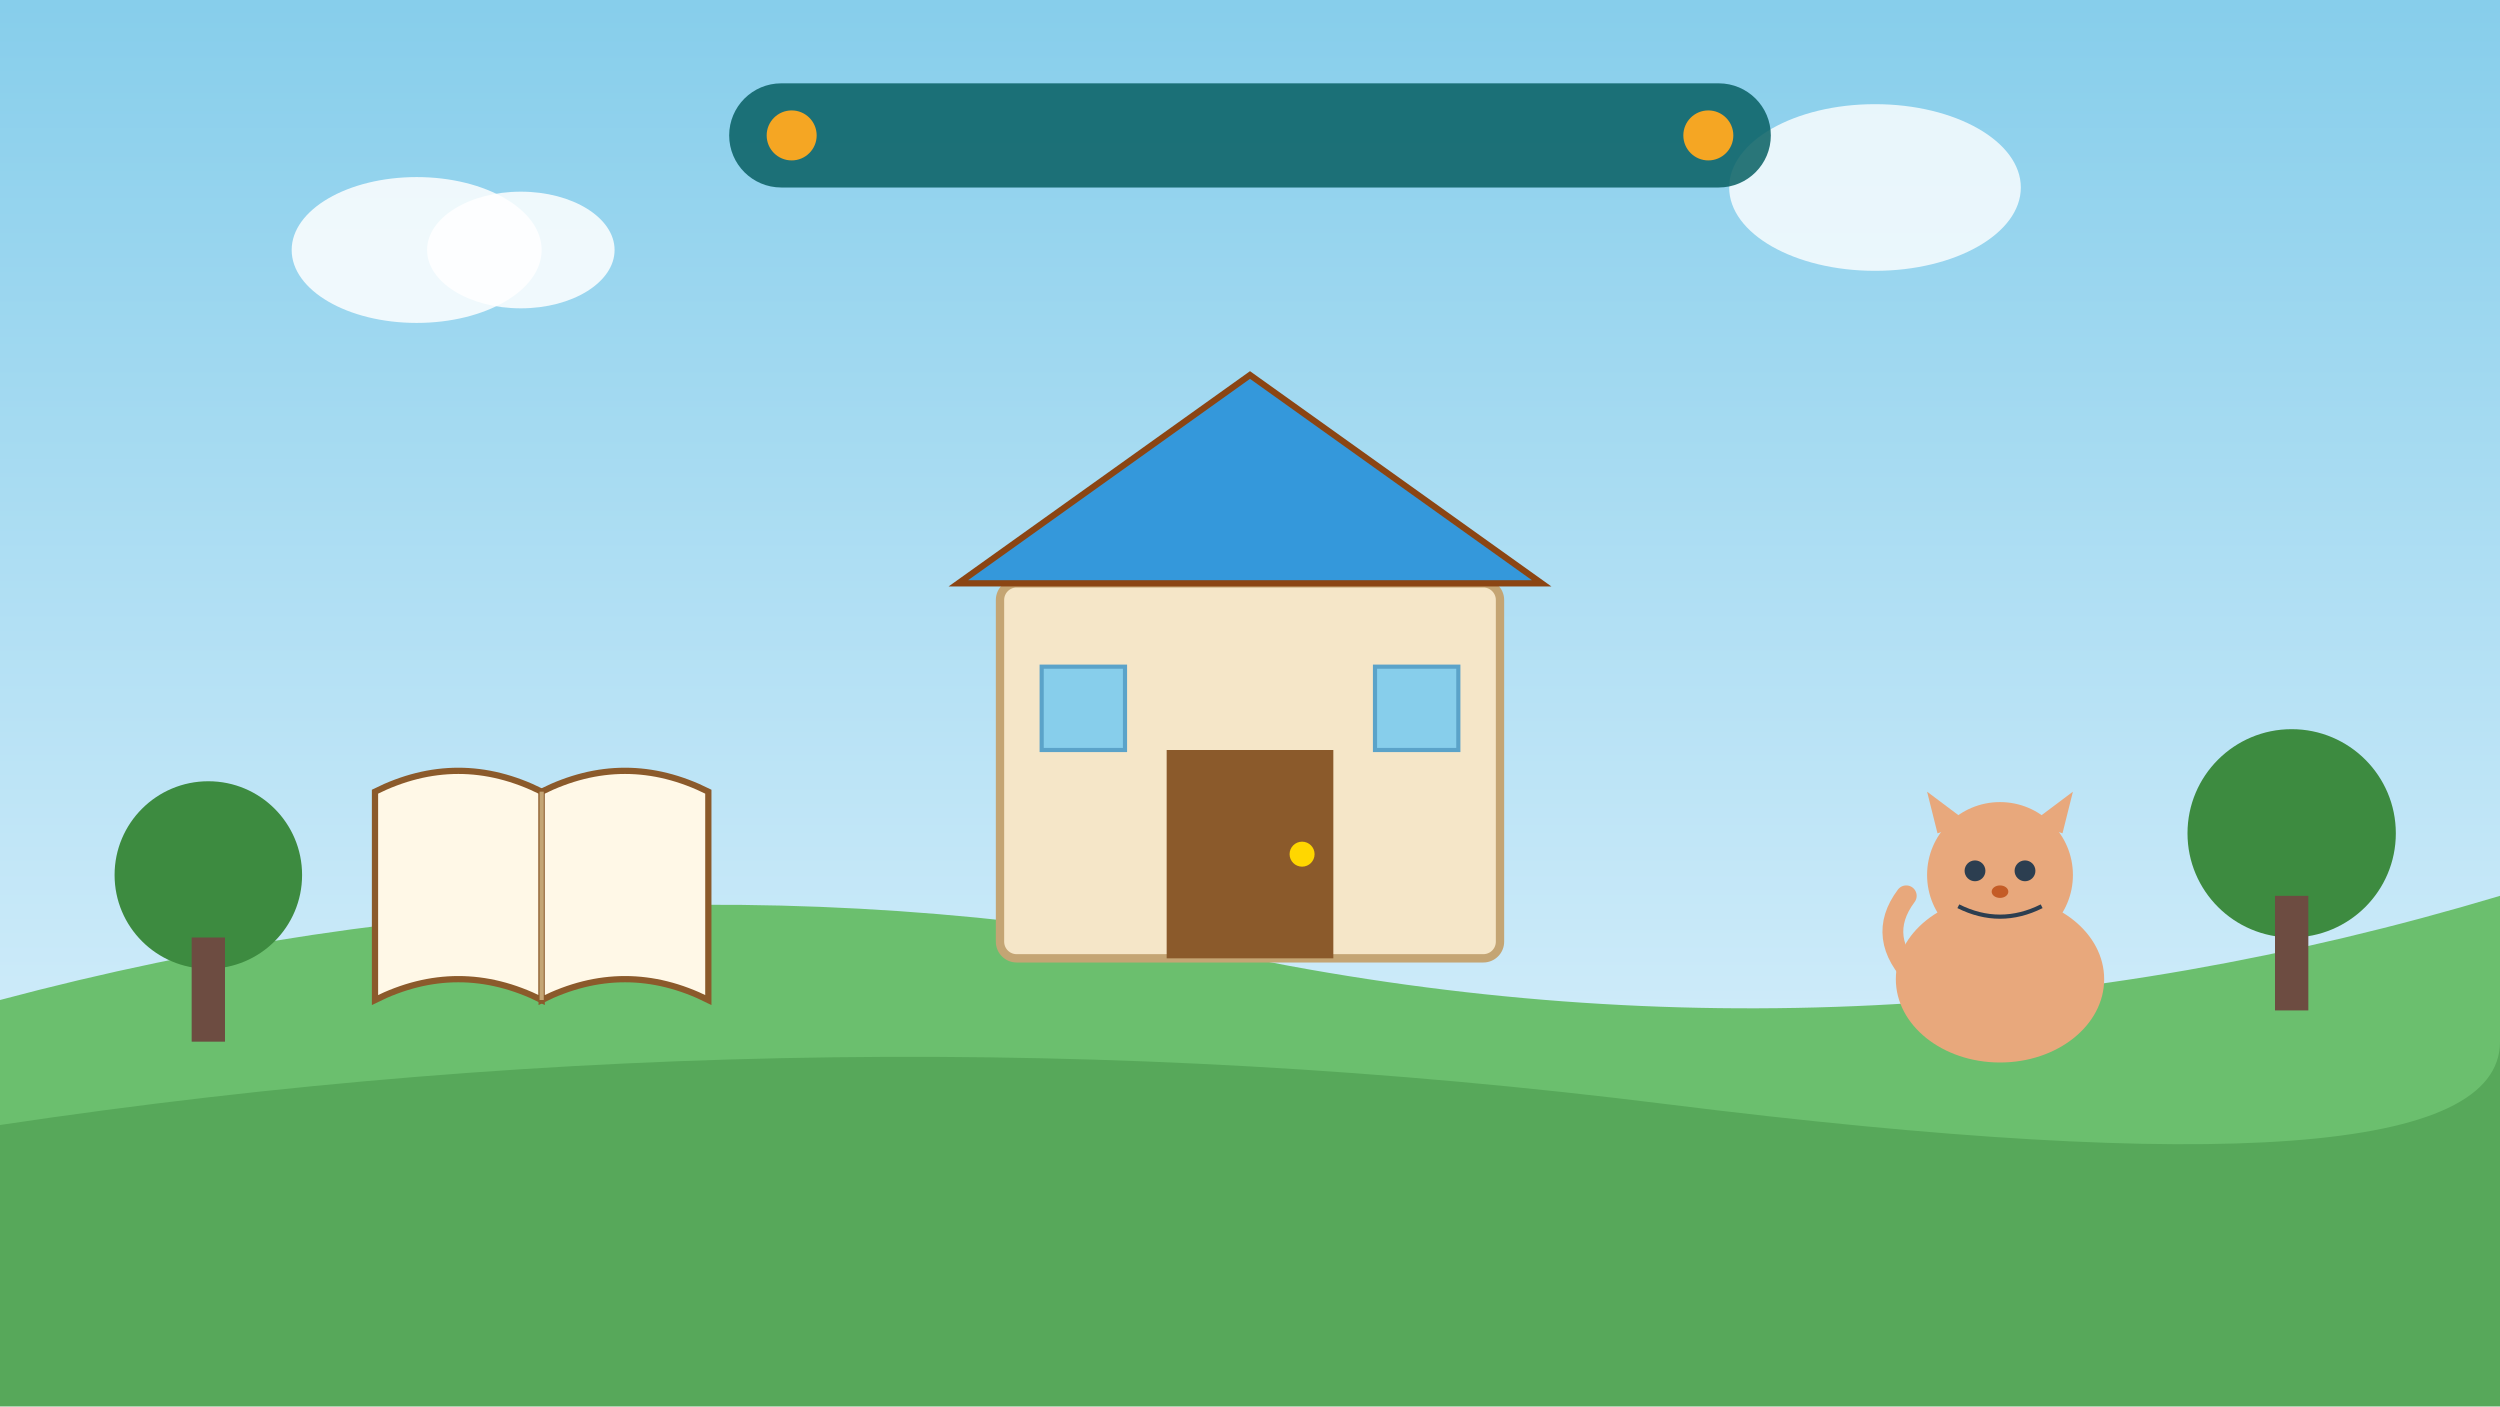
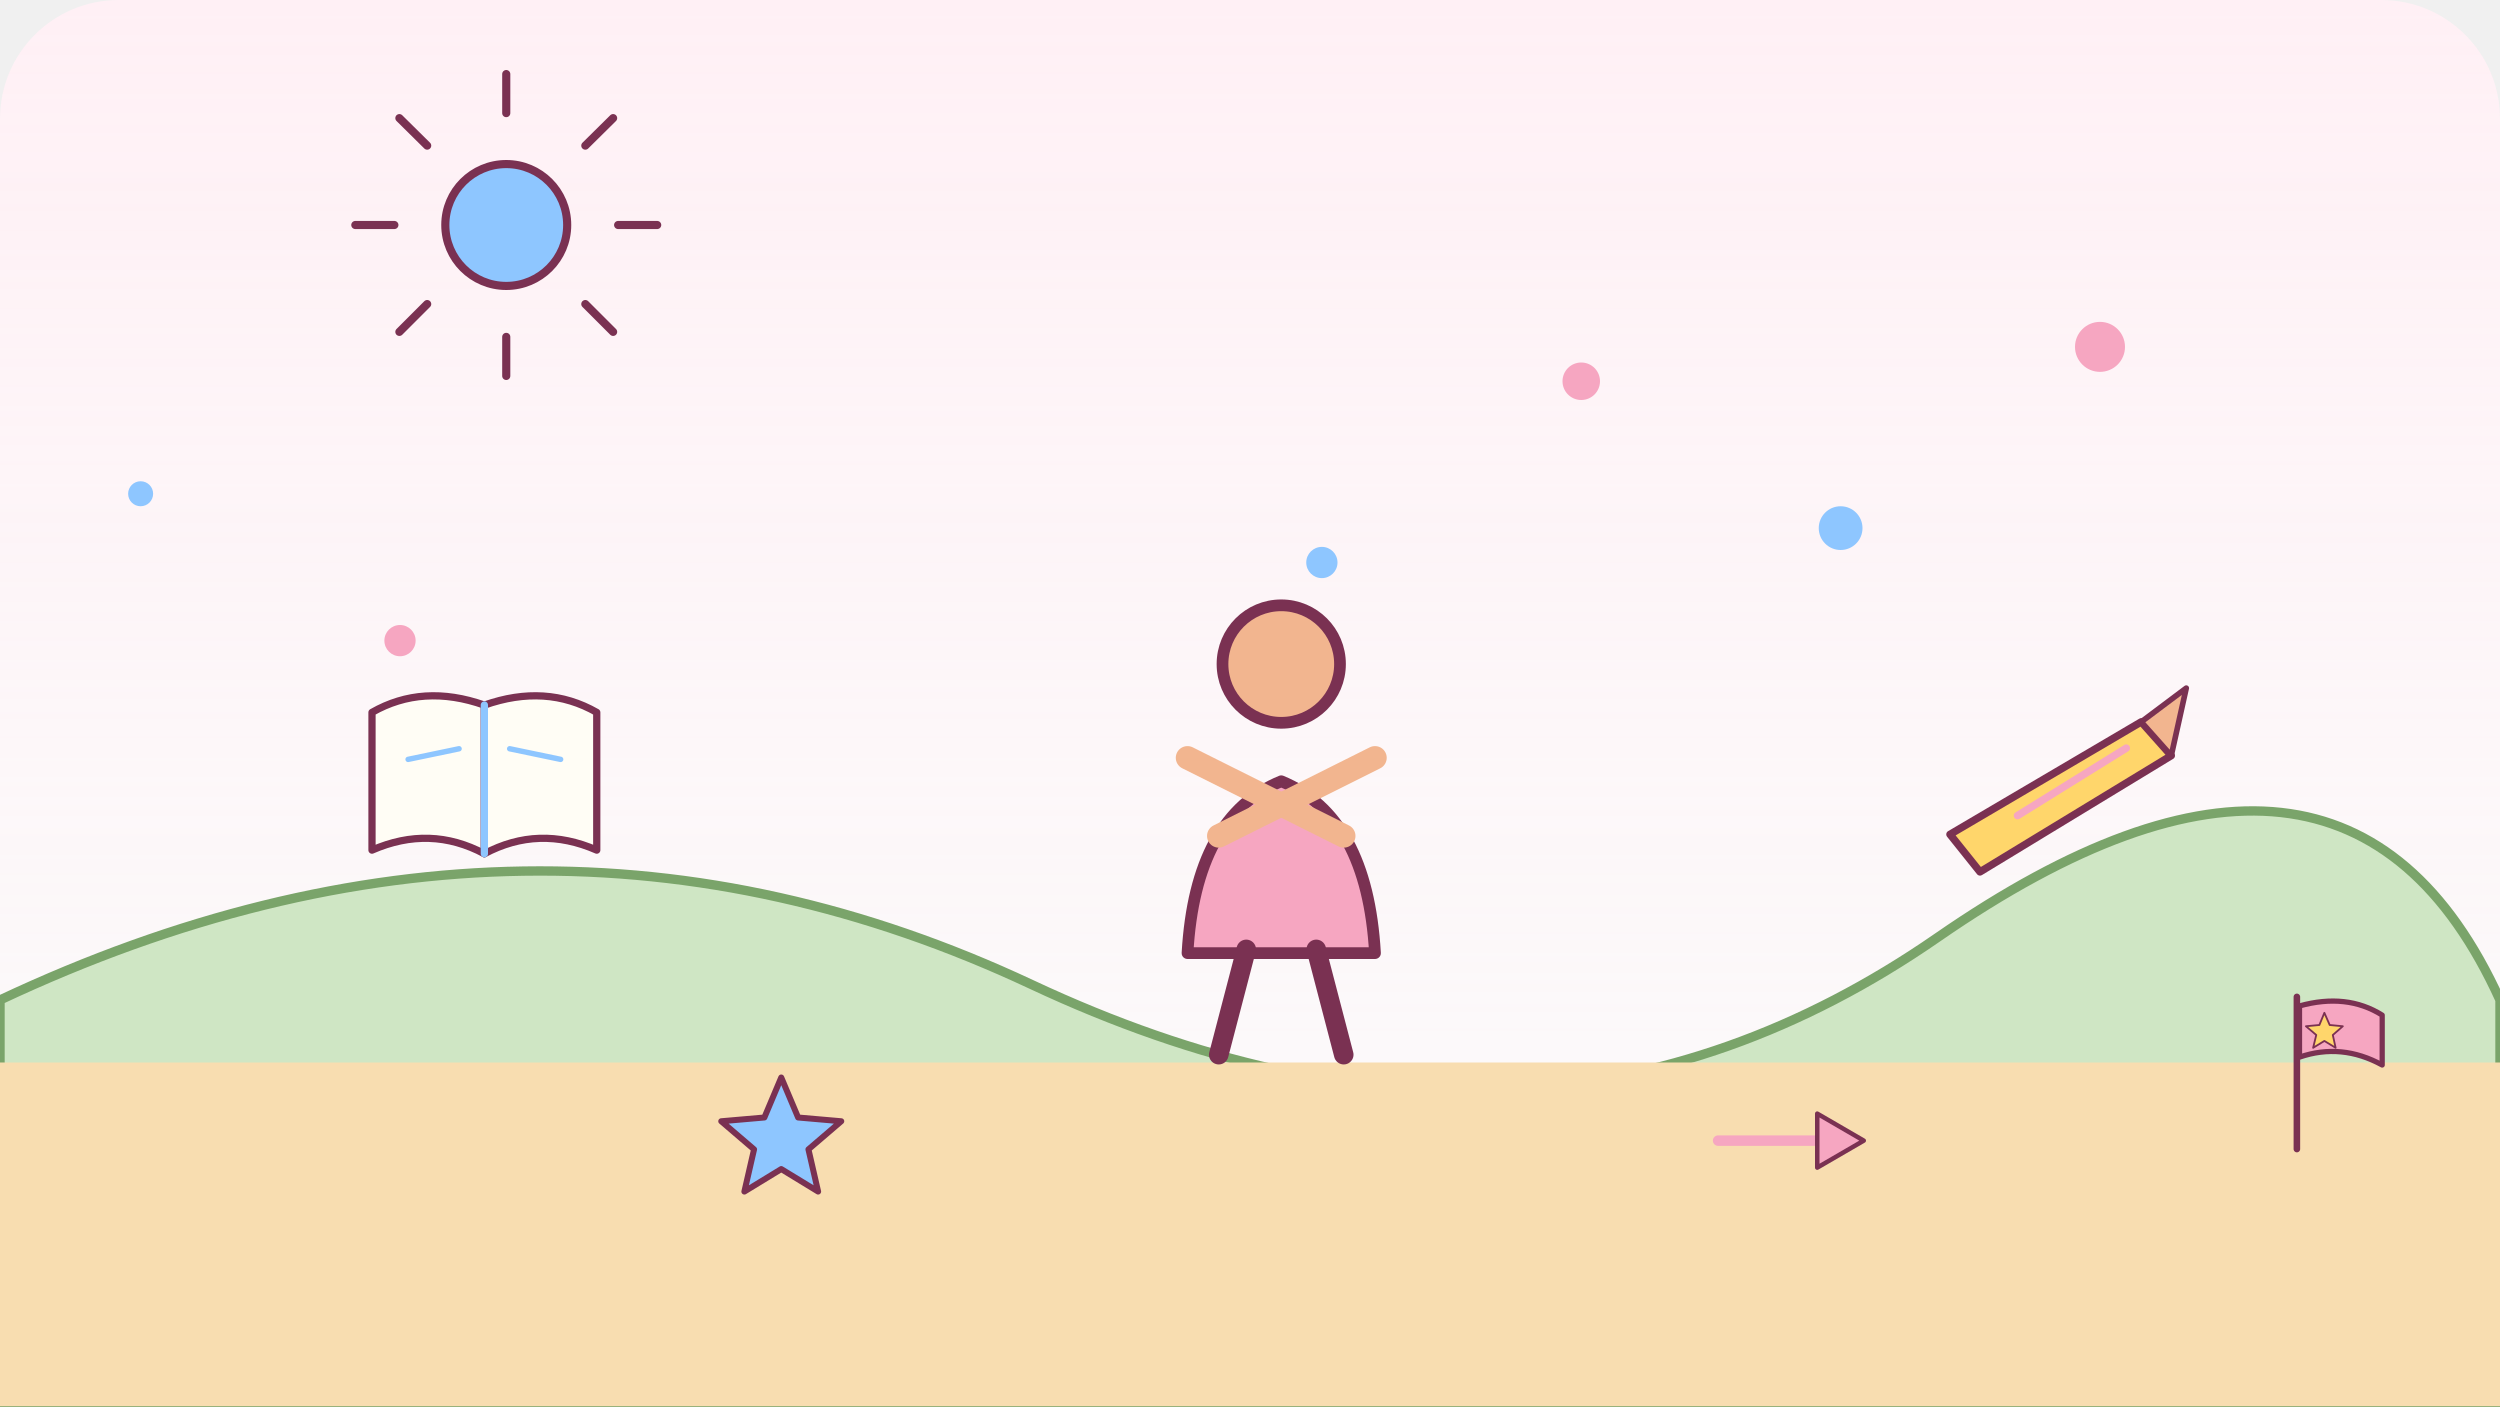
- <svg xmlns="http://www.w3.org/2000/svg" viewBox="0 0 1200 675" width="1200" height="675">
+ <svg xmlns="http://www.w3.org/2000/svg" width="800" height="450" viewBox="0 0 800 450" role="img" aria-labelledby="title desc">
  <defs>
    <linearGradient id="sky" x1="0" y1="0" x2="0" y2="1">
-       <stop offset="0%" stop-color="#87CEEB" />
-       <stop offset="100%" stop-color="#E8F6FF" />
-     </linearGradient>
-     <linearGradient id="hill" x1="0" y1="0" x2="0" y2="1">
-       <stop offset="0%" stop-color="#7BC67E" />
-       <stop offset="100%" stop-color="#4FA86A" />
+       <stop offset="0" stop-color="#FFF0F5" />
+       <stop offset="1" stop-color="#FFFFFF" stop-opacity="0.72" />
    </linearGradient>
  </defs>
-   <rect width="1200" height="675" fill="url(#sky)" />
-   <ellipse cx="200" cy="120" rx="60" ry="35" fill="#fff" opacity="0.85" />
-   <ellipse cx="250" cy="120" rx="45" ry="28" fill="#fff" opacity="0.85" />
-   <ellipse cx="900" cy="90" rx="70" ry="40" fill="#fff" opacity="0.8" />
-   <path d="M0 480 Q300 400 600 460 T1200 430 L1200 675 L0 675 Z" fill="#6BBF6E" />
-   <path d="M0 540 Q400 480 800 530 T1200 500 L1200 675 L0 675 Z" fill="#57A85A" />
-   <rect x="480" y="280" width="240" height="180" rx="8" fill="#F5E6C8" stroke="#C4A574" stroke-width="4" />
-   <polygon points="460,280 600,180 740,280" fill="#3498DB" stroke="#8B4513" stroke-width="3" />
-   <rect x="560" y="360" width="80" height="100" fill="#8B5A2B" />
-   <circle cx="625" cy="410" r="6" fill="#FFD700" />
-   <rect x="500" y="320" width="40" height="40" fill="#87CEEB" stroke="#5BA3C9" stroke-width="2" />
-   <rect x="660" y="320" width="40" height="40" fill="#87CEEB" stroke="#5BA3C9" stroke-width="2" />
-   <g transform="translate(180,360)">
-     <path d="M0 20 Q40 0 80 20 L80 120 Q40 100 0 120 Z" fill="#FFF8E7" stroke="#8B5A2B" stroke-width="3" />
-     <path d="M80 20 Q120 0 160 20 L160 120 Q120 100 80 120 Z" fill="#FFF8E7" stroke="#8B5A2B" stroke-width="3" />
-     <line x1="80" y1="20" x2="80" y2="120" stroke="#C4A574" stroke-width="2" />
-   </g>
-   <g transform="translate(900,380)">
-     <ellipse cx="60" cy="90" rx="50" ry="40" fill="#E8A87C" />
-     <circle cx="60" cy="40" r="35" fill="#E8A87C" />
-     <polygon points="30,20 25,0 45,15" fill="#E8A87C" />
-     <polygon points="90,20 95,0 75,15" fill="#E8A87C" />
-     <circle cx="48" cy="38" r="5" fill="#2C3E50" />
-     <circle cx="72" cy="38" r="5" fill="#2C3E50" />
-     <ellipse cx="60" cy="48" rx="4" ry="3" fill="#C45C26" />
-     <path d="M40 55 Q60 65 80 55" fill="none" stroke="#2C3E50" stroke-width="2" />
-     <path d="M20 90 Q0 70 15 50" fill="none" stroke="#E8A87C" stroke-width="10" stroke-linecap="round" />
-   </g>
-   <circle cx="100" cy="420" r="45" fill="#3D8B40" />
-   <rect x="92" y="450" width="16" height="50" fill="#6D4C41" />
-   <circle cx="1100" cy="400" r="50" fill="#3D8B40" />
-   <rect x="1092" y="430" width="16" height="55" fill="#6D4C41" />
-   <rect x="350" y="40" width="500" height="50" rx="25" fill="#075F63" opacity="0.85" />
-   <circle cx="380" cy="65" r="12" fill="#F5A623" />
-   <circle cx="820" cy="65" r="12" fill="#F5A623" />
+   <rect width="800" height="450" rx="38" fill="url(#sky)" />
+   <line x1="162.0" y1="36.2" x2="162.0" y2="23.7" stroke="#7A3152" stroke-width="2.6" stroke-linecap="round" />
+   <line x1="187.3" y1="46.6" x2="196.2" y2="37.8" stroke="#7A3152" stroke-width="2.6" stroke-linecap="round" />
+   <line x1="197.8" y1="72.0" x2="210.3" y2="72.0" stroke="#7A3152" stroke-width="2.6" stroke-linecap="round" />
+   <line x1="187.3" y1="97.3" x2="196.2" y2="106.2" stroke="#7A3152" stroke-width="2.6" stroke-linecap="round" />
+   <line x1="162.0" y1="107.8" x2="162.0" y2="120.3" stroke="#7A3152" stroke-width="2.6" stroke-linecap="round" />
+   <line x1="136.7" y1="97.3" x2="127.8" y2="106.2" stroke="#7A3152" stroke-width="2.6" stroke-linecap="round" />
+   <line x1="126.2" y1="72.0" x2="113.7" y2="72.0" stroke="#7A3152" stroke-width="2.6" stroke-linecap="round" />
+   <line x1="136.7" y1="46.6" x2="127.8" y2="37.8" stroke="#7A3152" stroke-width="2.6" stroke-linecap="round" />
+   <circle cx="162" cy="72" r="19.5" fill="#8EC6FF" stroke="#7A3152" stroke-width="2.6" />
+   <path d="M0 320 Q170 240 330 315 T620 300 T800 320 L800 450 L0 450 Z" fill="#CFE6C4" stroke="#7AA46A" stroke-width="3" stroke-linecap="round" stroke-linejoin="round" />
+   <rect x="0" y="340" width="800" height="110" rx="0" fill="#F8DDB0" stroke="none" stroke-width="0" />
+   <circle cx="410" cy="212.5" r="18.8" fill="#F2B58F" stroke="#7A3152" stroke-width="3.75" />
+   <path d="M380.0,305.0 Q382.5,261.25 410,250.0 Q437.5,261.25 440.0,305.0 Z" fill="#F6A6C1" stroke="#7A3152" stroke-width="3.75" stroke-linecap="round" stroke-linejoin="round" />
+   <line x1="390.0" y1="267.5" x2="440.0" y2="242.5" stroke="#F2B58F" stroke-width="7.5" stroke-linecap="round" />
+   <line x1="430.0" y1="267.5" x2="380.0" y2="242.5" stroke="#F2B58F" stroke-width="7.5" stroke-linecap="round" />
+   <line x1="398.8" y1="303.8" x2="390.0" y2="337.5" stroke="#7A3152" stroke-width="6.25" stroke-linecap="round" />
+   <line x1="421.2" y1="303.8" x2="430.0" y2="337.5" stroke="#7A3152" stroke-width="6.25" stroke-linecap="round" />
+   <path d="M155,225.64 Q135.28,218.68 119.04,227.96 L119.04,272.04 Q137.6,263.92 155,273.2 Z" fill="#FFFDF5" stroke="#7A3152" stroke-width="2.32" stroke-linecap="round" stroke-linejoin="round" />
+   <path d="M155,225.64 Q174.72,218.68 190.96,227.96 L190.96,272.04 Q172.4,263.92 155,273.2 Z" fill="#FFFDF5" stroke="#7A3152" stroke-width="2.32" stroke-linecap="round" stroke-linejoin="round" />
+   <line x1="155" y1="225.6" x2="155" y2="273.2" stroke="#8EC6FF" stroke-width="2.32" stroke-linecap="round" />
+   <line x1="130.6" y1="243.0" x2="146.9" y2="239.6" stroke="#8EC6FF" stroke-width="1.74" stroke-linecap="round" />
+   <line x1="163.1" y1="239.6" x2="179.4" y2="243.0" stroke="#8EC6FF" stroke-width="1.74" stroke-linecap="round" />
+   <polygon points="624.0,267.0 685.2,231.0 694.8,241.8 633.6,279.0" fill="#FFD66B" stroke="#7A3152" stroke-width="2.4" stroke-linejoin="round" />
+   <polygon points="685.2,231.0 699.6,220.2 694.8,241.8" fill="#F2B58F" stroke="#7A3152" stroke-width="1.8" stroke-linejoin="round" />
+   <line x1="645.6" y1="261.0" x2="680.4" y2="239.4" stroke="#F6A6C1" stroke-width="2.4" stroke-linecap="round" />
+   <polygon points="250.0,344.8 255.4,357.6 269.2,358.8 258.7,367.8 261.8,381.3 250.0,374.1 238.2,381.3 241.3,367.8 230.8,358.8 244.6,357.6" fill="#8EC6FF" stroke="#7A3152" stroke-width="1.92" stroke-linejoin="round" />
+   <line x1="549.8" y1="365" x2="585.8" y2="365" stroke="#F6A6C1" stroke-width="3.36" stroke-linecap="round" />
+   <polygon points="581.52,356.36 596.4,365 581.52,373.64" fill="#F6A6C1" stroke="#7A3152" stroke-width="1.44" stroke-linejoin="round" />
+   <circle cx="423" cy="180" r="5" fill="#8EC6FF" stroke="none" stroke-width="0" />
+   <circle cx="506" cy="122" r="6" fill="#F6A6C1" stroke="none" stroke-width="0" />
+   <circle cx="589" cy="169" r="7" fill="#8EC6FF" stroke="none" stroke-width="0" />
+   <circle cx="672" cy="111" r="8" fill="#F6A6C1" stroke="none" stroke-width="0" />
+   <circle cx="45" cy="158" r="4" fill="#8EC6FF" stroke="none" stroke-width="0" />
+   <circle cx="128" cy="205" r="5" fill="#F6A6C1" stroke="none" stroke-width="0" />
+   <line x1="735" y1="319.0" x2="735" y2="367.7" stroke="#7A3152" stroke-width="2.1" stroke-linecap="round" />
+   <path d="M735.84,321.9 Q750.96,317.7 762.3,324.84 L762.3,340.8 Q749.28,333.66 735.84,338.28 Z" fill="#F6A6C1" stroke="#7A3152" stroke-width="1.68" stroke-linecap="round" stroke-linejoin="round" />
+   <polygon points="743.8,324.1 745.5,328.0 749.7,328.4 746.5,331.2 747.4,335.3 743.8,333.1 740.2,335.3 741.2,331.2 737.9,328.4 742.2,328.0" fill="#FFD66B" stroke="#7A3152" stroke-width="0.588" stroke-linejoin="round" />
</svg>
